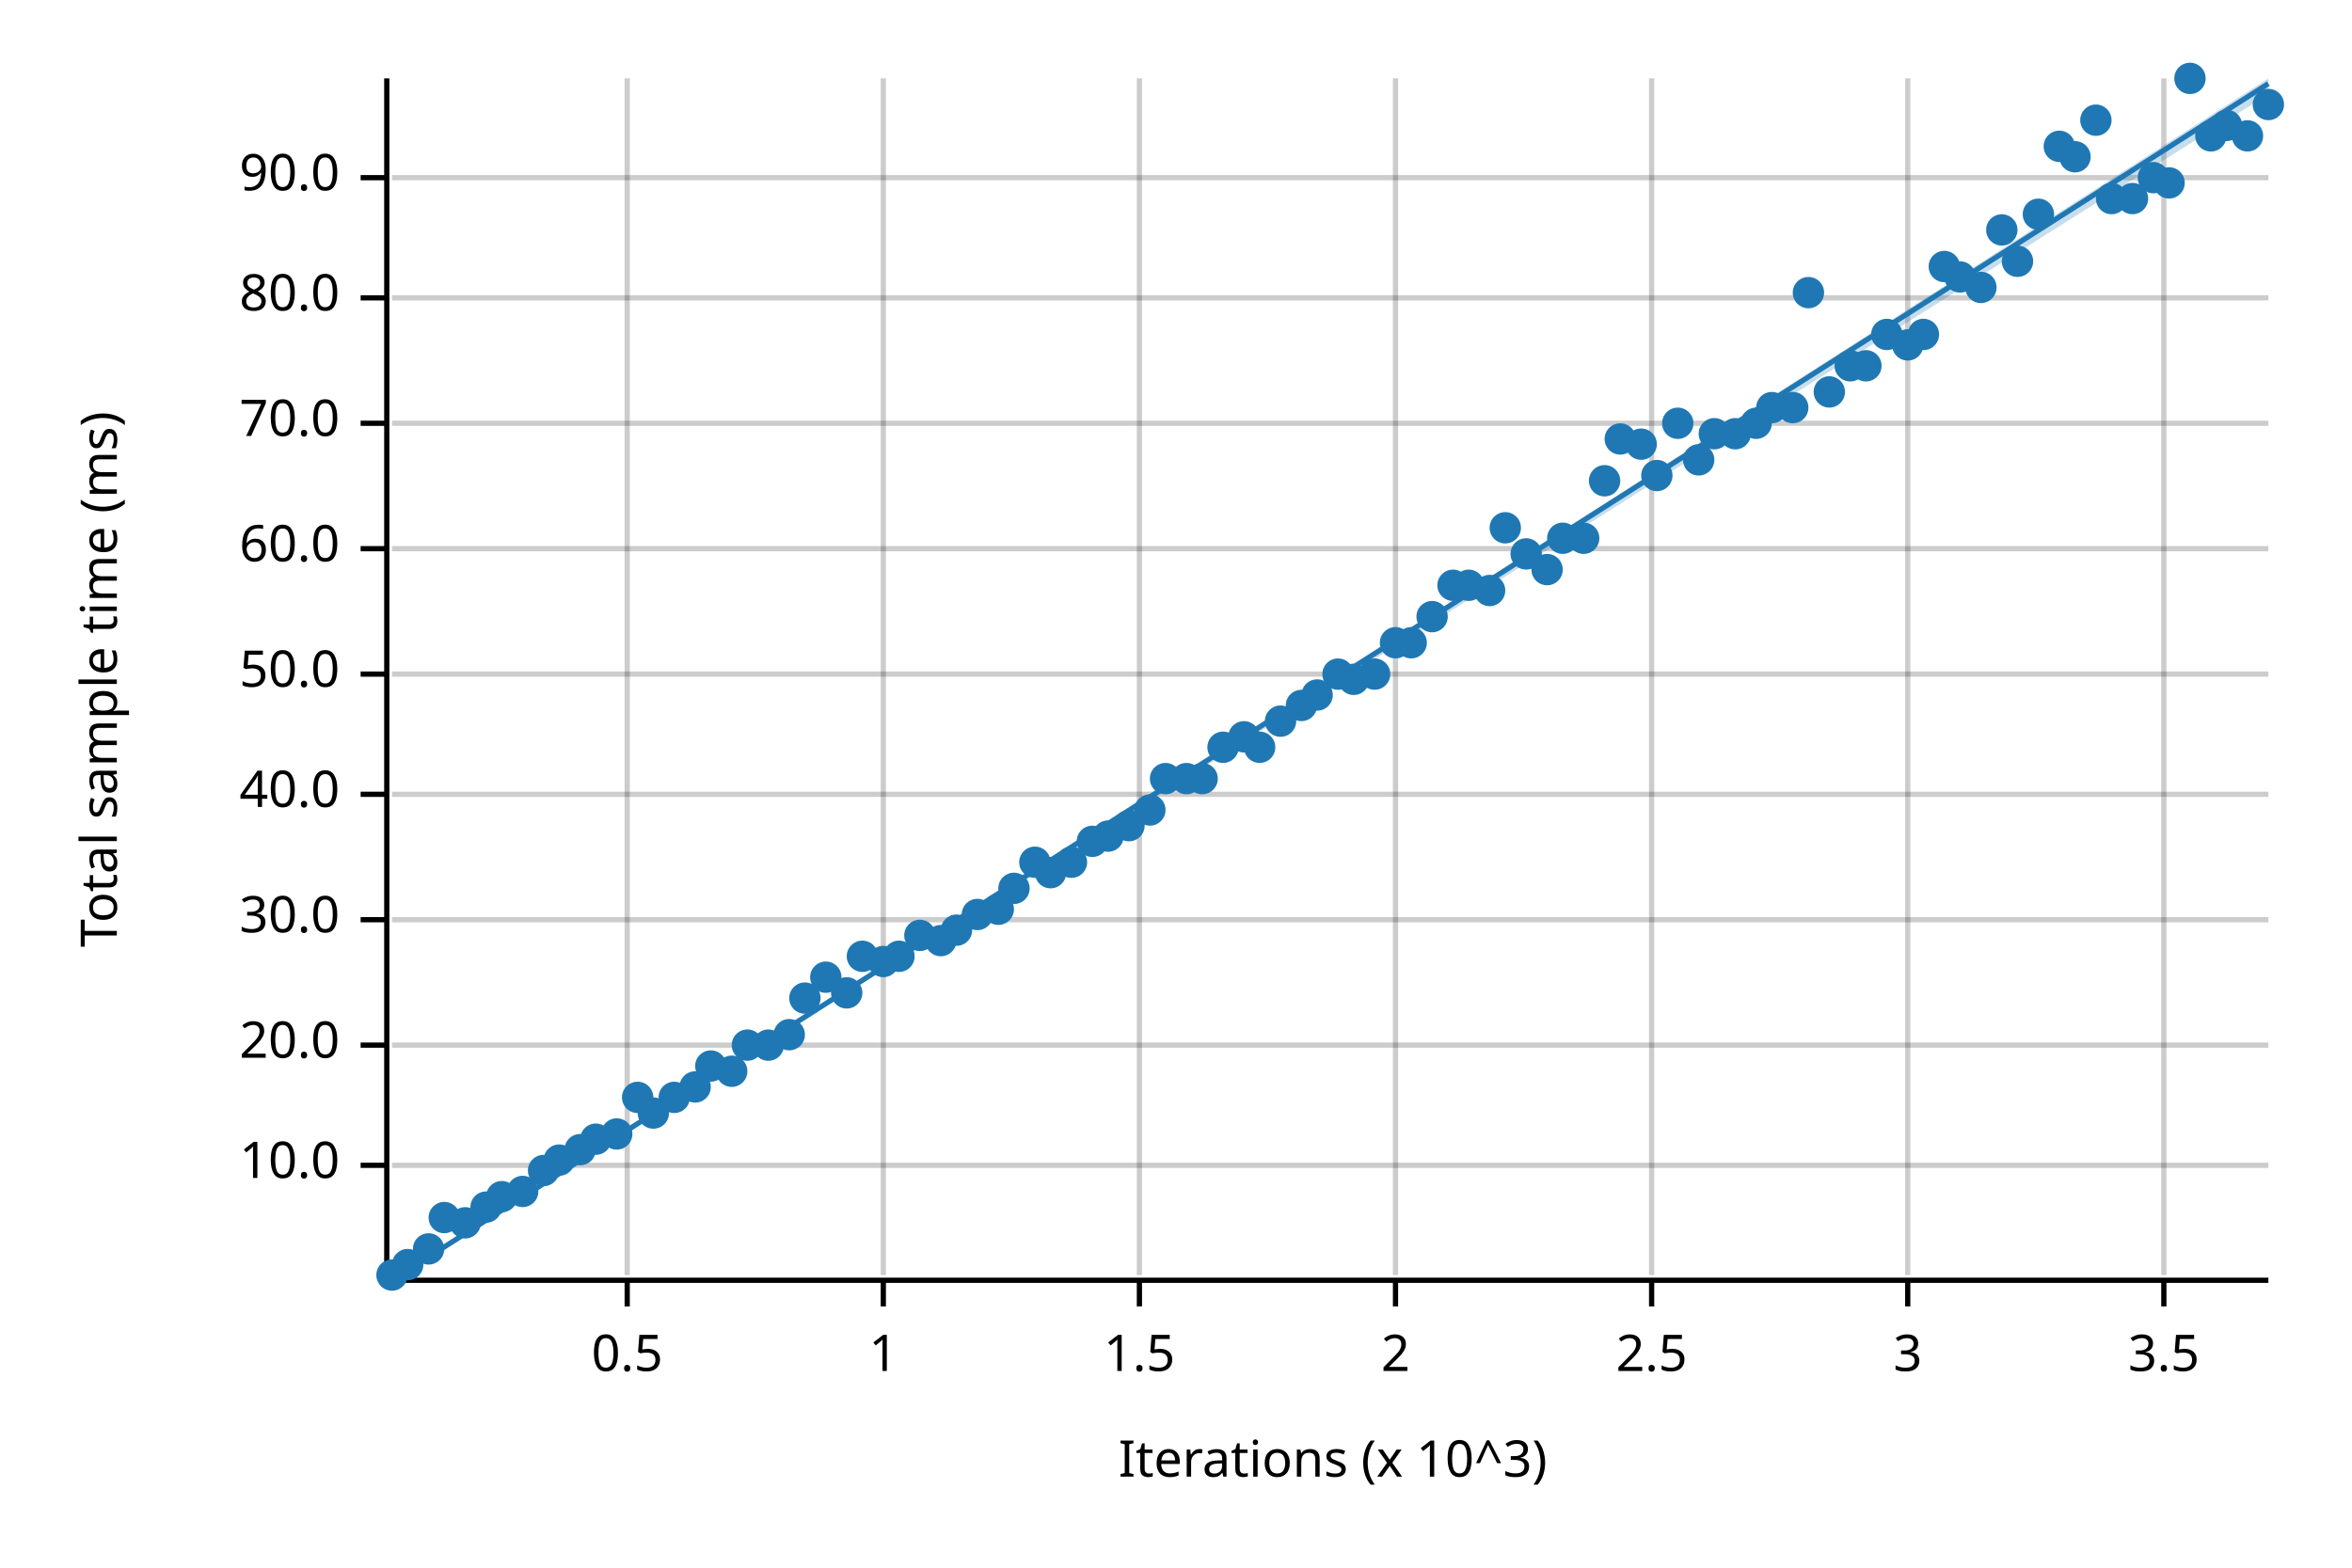
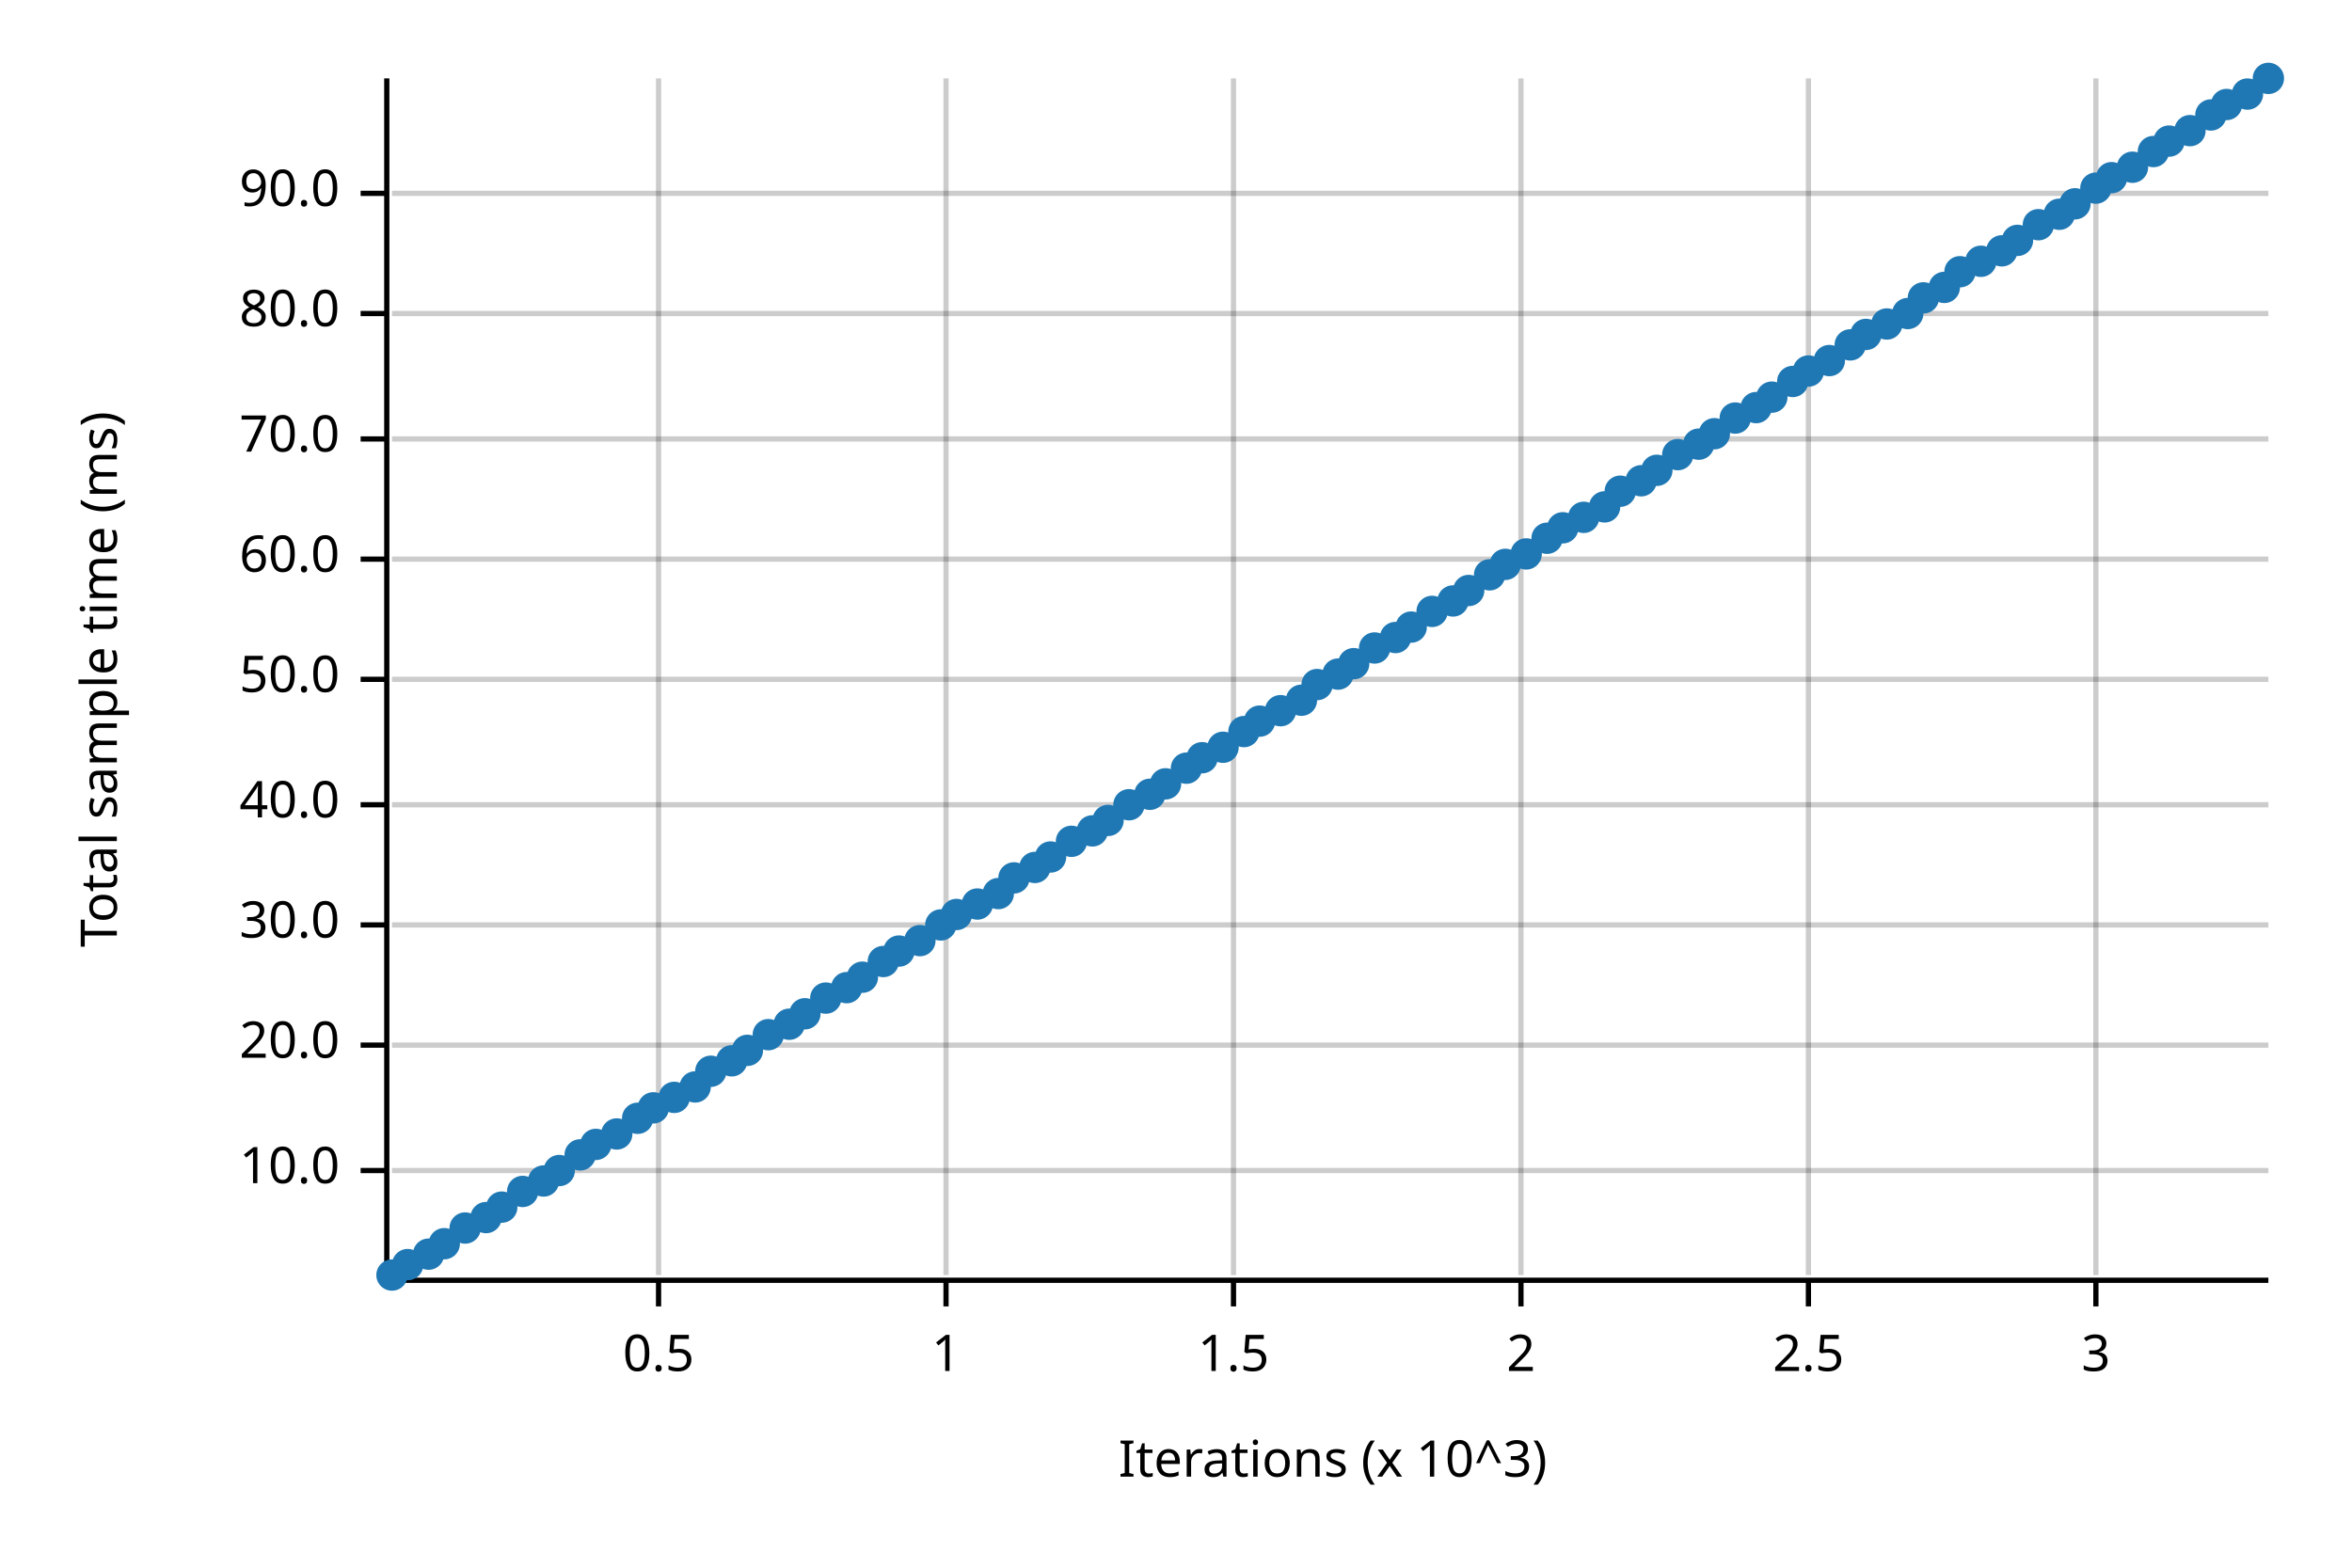
<svg xmlns="http://www.w3.org/2000/svg" width="450" height="300" viewBox="0 0 450 300">
  <text x="15" y="130" dy="0.76em" text-anchor="middle" font-family="sans-serif" font-size="9.677" opacity="1" fill="#000000" transform="rotate(270, 15, 130)">
Total sample time (ms)
</text>
  <text x="255" y="285" dy="-0.5ex" text-anchor="middle" font-family="sans-serif" font-size="9.677" opacity="1" fill="#000000">
Iterations (x 10^3)
</text>
-   <line opacity="0.2" stroke="#000000" stroke-width="1" x1="120" y1="244" x2="120" y2="15" />
-   <line opacity="0.2" stroke="#000000" stroke-width="1" x1="169" y1="244" x2="169" y2="15" />
-   <line opacity="0.2" stroke="#000000" stroke-width="1" x1="218" y1="244" x2="218" y2="15" />
-   <line opacity="0.2" stroke="#000000" stroke-width="1" x1="267" y1="244" x2="267" y2="15" />
-   <line opacity="0.2" stroke="#000000" stroke-width="1" x1="316" y1="244" x2="316" y2="15" />
-   <line opacity="0.2" stroke="#000000" stroke-width="1" x1="365" y1="244" x2="365" y2="15" />
-   <line opacity="0.2" stroke="#000000" stroke-width="1" x1="414" y1="244" x2="414" y2="15" />
-   <line opacity="0.2" stroke="#000000" stroke-width="1" x1="75" y1="223" x2="434" y2="223" />
+   <line opacity="0.2" stroke="#000000" stroke-width="1" x1="126" y1="244" x2="126" y2="15" />
+   <line opacity="0.2" stroke="#000000" stroke-width="1" x1="181" y1="244" x2="181" y2="15" />
+   <line opacity="0.2" stroke="#000000" stroke-width="1" x1="236" y1="244" x2="236" y2="15" />
+   <line opacity="0.2" stroke="#000000" stroke-width="1" x1="291" y1="244" x2="291" y2="15" />
+   <line opacity="0.2" stroke="#000000" stroke-width="1" x1="346" y1="244" x2="346" y2="15" />
+   <line opacity="0.2" stroke="#000000" stroke-width="1" x1="401" y1="244" x2="401" y2="15" />
+   <line opacity="0.2" stroke="#000000" stroke-width="1" x1="75" y1="224" x2="434" y2="224" />
  <line opacity="0.2" stroke="#000000" stroke-width="1" x1="75" y1="200" x2="434" y2="200" />
-   <line opacity="0.2" stroke="#000000" stroke-width="1" x1="75" y1="176" x2="434" y2="176" />
-   <line opacity="0.2" stroke="#000000" stroke-width="1" x1="75" y1="152" x2="434" y2="152" />
-   <line opacity="0.2" stroke="#000000" stroke-width="1" x1="75" y1="129" x2="434" y2="129" />
-   <line opacity="0.2" stroke="#000000" stroke-width="1" x1="75" y1="105" x2="434" y2="105" />
-   <line opacity="0.2" stroke="#000000" stroke-width="1" x1="75" y1="81" x2="434" y2="81" />
-   <line opacity="0.2" stroke="#000000" stroke-width="1" x1="75" y1="57" x2="434" y2="57" />
-   <line opacity="0.2" stroke="#000000" stroke-width="1" x1="75" y1="34" x2="434" y2="34" />
+   <line opacity="0.2" stroke="#000000" stroke-width="1" x1="75" y1="177" x2="434" y2="177" />
+   <line opacity="0.2" stroke="#000000" stroke-width="1" x1="75" y1="154" x2="434" y2="154" />
+   <line opacity="0.2" stroke="#000000" stroke-width="1" x1="75" y1="130" x2="434" y2="130" />
+   <line opacity="0.2" stroke="#000000" stroke-width="1" x1="75" y1="107" x2="434" y2="107" />
+   <line opacity="0.2" stroke="#000000" stroke-width="1" x1="75" y1="84" x2="434" y2="84" />
+   <line opacity="0.2" stroke="#000000" stroke-width="1" x1="75" y1="60" x2="434" y2="60" />
+   <line opacity="0.2" stroke="#000000" stroke-width="1" x1="75" y1="37" x2="434" y2="37" />
  <polyline fill="none" opacity="1" stroke="#000000" stroke-width="1" points="74,15 74,244 " />
-   <text x="65" y="223" dy="0.5ex" text-anchor="end" font-family="sans-serif" font-size="9.677" opacity="1" fill="#000000">
+   <text x="65" y="224" dy="0.5ex" text-anchor="end" font-family="sans-serif" font-size="9.677" opacity="1" fill="#000000">
10.0
</text>
-   <polyline fill="none" opacity="1" stroke="#000000" stroke-width="1" points="69,223 74,223 " />
+   <polyline fill="none" opacity="1" stroke="#000000" stroke-width="1" points="69,224 74,224 " />
  <text x="65" y="200" dy="0.5ex" text-anchor="end" font-family="sans-serif" font-size="9.677" opacity="1" fill="#000000">
20.0
</text>
  <polyline fill="none" opacity="1" stroke="#000000" stroke-width="1" points="69,200 74,200 " />
-   <text x="65" y="176" dy="0.5ex" text-anchor="end" font-family="sans-serif" font-size="9.677" opacity="1" fill="#000000">
+   <text x="65" y="177" dy="0.5ex" text-anchor="end" font-family="sans-serif" font-size="9.677" opacity="1" fill="#000000">
30.0
</text>
-   <polyline fill="none" opacity="1" stroke="#000000" stroke-width="1" points="69,176 74,176 " />
-   <text x="65" y="152" dy="0.5ex" text-anchor="end" font-family="sans-serif" font-size="9.677" opacity="1" fill="#000000">
+   <polyline fill="none" opacity="1" stroke="#000000" stroke-width="1" points="69,177 74,177 " />
+   <text x="65" y="154" dy="0.5ex" text-anchor="end" font-family="sans-serif" font-size="9.677" opacity="1" fill="#000000">
40.0
</text>
-   <polyline fill="none" opacity="1" stroke="#000000" stroke-width="1" points="69,152 74,152 " />
-   <text x="65" y="129" dy="0.5ex" text-anchor="end" font-family="sans-serif" font-size="9.677" opacity="1" fill="#000000">
+   <polyline fill="none" opacity="1" stroke="#000000" stroke-width="1" points="69,154 74,154 " />
+   <text x="65" y="130" dy="0.5ex" text-anchor="end" font-family="sans-serif" font-size="9.677" opacity="1" fill="#000000">
50.0
</text>
-   <polyline fill="none" opacity="1" stroke="#000000" stroke-width="1" points="69,129 74,129 " />
-   <text x="65" y="105" dy="0.5ex" text-anchor="end" font-family="sans-serif" font-size="9.677" opacity="1" fill="#000000">
+   <polyline fill="none" opacity="1" stroke="#000000" stroke-width="1" points="69,130 74,130 " />
+   <text x="65" y="107" dy="0.5ex" text-anchor="end" font-family="sans-serif" font-size="9.677" opacity="1" fill="#000000">
60.0
</text>
-   <polyline fill="none" opacity="1" stroke="#000000" stroke-width="1" points="69,105 74,105 " />
-   <text x="65" y="81" dy="0.5ex" text-anchor="end" font-family="sans-serif" font-size="9.677" opacity="1" fill="#000000">
+   <polyline fill="none" opacity="1" stroke="#000000" stroke-width="1" points="69,107 74,107 " />
+   <text x="65" y="84" dy="0.5ex" text-anchor="end" font-family="sans-serif" font-size="9.677" opacity="1" fill="#000000">
70.0
</text>
-   <polyline fill="none" opacity="1" stroke="#000000" stroke-width="1" points="69,81 74,81 " />
-   <text x="65" y="57" dy="0.5ex" text-anchor="end" font-family="sans-serif" font-size="9.677" opacity="1" fill="#000000">
+   <polyline fill="none" opacity="1" stroke="#000000" stroke-width="1" points="69,84 74,84 " />
+   <text x="65" y="60" dy="0.5ex" text-anchor="end" font-family="sans-serif" font-size="9.677" opacity="1" fill="#000000">
80.0
</text>
-   <polyline fill="none" opacity="1" stroke="#000000" stroke-width="1" points="69,57 74,57 " />
-   <text x="65" y="34" dy="0.5ex" text-anchor="end" font-family="sans-serif" font-size="9.677" opacity="1" fill="#000000">
+   <polyline fill="none" opacity="1" stroke="#000000" stroke-width="1" points="69,60 74,60 " />
+   <text x="65" y="37" dy="0.5ex" text-anchor="end" font-family="sans-serif" font-size="9.677" opacity="1" fill="#000000">
90.0
</text>
-   <polyline fill="none" opacity="1" stroke="#000000" stroke-width="1" points="69,34 74,34 " />
+   <polyline fill="none" opacity="1" stroke="#000000" stroke-width="1" points="69,37 74,37 " />
  <polyline fill="none" opacity="1" stroke="#000000" stroke-width="1" points="75,245 434,245 " />
-   <text x="120" y="255" dy="0.76em" text-anchor="middle" font-family="sans-serif" font-size="9.677" opacity="1" fill="#000000">
+   <text x="126" y="255" dy="0.76em" text-anchor="middle" font-family="sans-serif" font-size="9.677" opacity="1" fill="#000000">
0.5
</text>
-   <polyline fill="none" opacity="1" stroke="#000000" stroke-width="1" points="120,245 120,250 " />
-   <text x="169" y="255" dy="0.76em" text-anchor="middle" font-family="sans-serif" font-size="9.677" opacity="1" fill="#000000">
+   <polyline fill="none" opacity="1" stroke="#000000" stroke-width="1" points="126,245 126,250 " />
+   <text x="181" y="255" dy="0.76em" text-anchor="middle" font-family="sans-serif" font-size="9.677" opacity="1" fill="#000000">
1
</text>
-   <polyline fill="none" opacity="1" stroke="#000000" stroke-width="1" points="169,245 169,250 " />
-   <text x="218" y="255" dy="0.76em" text-anchor="middle" font-family="sans-serif" font-size="9.677" opacity="1" fill="#000000">
+   <polyline fill="none" opacity="1" stroke="#000000" stroke-width="1" points="181,245 181,250 " />
+   <text x="236" y="255" dy="0.76em" text-anchor="middle" font-family="sans-serif" font-size="9.677" opacity="1" fill="#000000">
1.5
</text>
-   <polyline fill="none" opacity="1" stroke="#000000" stroke-width="1" points="218,245 218,250 " />
-   <text x="267" y="255" dy="0.76em" text-anchor="middle" font-family="sans-serif" font-size="9.677" opacity="1" fill="#000000">
+   <polyline fill="none" opacity="1" stroke="#000000" stroke-width="1" points="236,245 236,250 " />
+   <text x="291" y="255" dy="0.76em" text-anchor="middle" font-family="sans-serif" font-size="9.677" opacity="1" fill="#000000">
2
</text>
-   <polyline fill="none" opacity="1" stroke="#000000" stroke-width="1" points="267,245 267,250 " />
-   <text x="316" y="255" dy="0.76em" text-anchor="middle" font-family="sans-serif" font-size="9.677" opacity="1" fill="#000000">
+   <polyline fill="none" opacity="1" stroke="#000000" stroke-width="1" points="291,245 291,250 " />
+   <text x="346" y="255" dy="0.76em" text-anchor="middle" font-family="sans-serif" font-size="9.677" opacity="1" fill="#000000">
2.5
</text>
-   <polyline fill="none" opacity="1" stroke="#000000" stroke-width="1" points="316,245 316,250 " />
-   <text x="365" y="255" dy="0.76em" text-anchor="middle" font-family="sans-serif" font-size="9.677" opacity="1" fill="#000000">
+   <polyline fill="none" opacity="1" stroke="#000000" stroke-width="1" points="346,245 346,250 " />
+   <text x="401" y="255" dy="0.76em" text-anchor="middle" font-family="sans-serif" font-size="9.677" opacity="1" fill="#000000">
3
</text>
-   <polyline fill="none" opacity="1" stroke="#000000" stroke-width="1" points="365,245 365,250 " />
-   <text x="414" y="255" dy="0.76em" text-anchor="middle" font-family="sans-serif" font-size="9.677" opacity="1" fill="#000000">
- 3.5
- </text>
-   <polyline fill="none" opacity="1" stroke="#000000" stroke-width="1" points="414,245 414,250 " />
+   <polyline fill="none" opacity="1" stroke="#000000" stroke-width="1" points="401,245 401,250 " />
  <circle cx="75" cy="244" r="3" opacity="1" fill="#1F78B4" stroke="none" stroke-width="1" />
  <circle cx="78" cy="242" r="3" opacity="1" fill="#1F78B4" stroke="none" stroke-width="1" />
-   <circle cx="82" cy="239" r="3" opacity="1" fill="#1F78B4" stroke="none" stroke-width="1" />
-   <circle cx="85" cy="233" r="3" opacity="1" fill="#1F78B4" stroke="none" stroke-width="1" />
-   <circle cx="89" cy="234" r="3" opacity="1" fill="#1F78B4" stroke="none" stroke-width="1" />
-   <circle cx="93" cy="231" r="3" opacity="1" fill="#1F78B4" stroke="none" stroke-width="1" />
-   <circle cx="96" cy="229" r="3" opacity="1" fill="#1F78B4" stroke="none" stroke-width="1" />
+   <circle cx="82" cy="240" r="3" opacity="1" fill="#1F78B4" stroke="none" stroke-width="1" />
+   <circle cx="85" cy="238" r="3" opacity="1" fill="#1F78B4" stroke="none" stroke-width="1" />
+   <circle cx="89" cy="235" r="3" opacity="1" fill="#1F78B4" stroke="none" stroke-width="1" />
+   <circle cx="93" cy="233" r="3" opacity="1" fill="#1F78B4" stroke="none" stroke-width="1" />
+   <circle cx="96" cy="231" r="3" opacity="1" fill="#1F78B4" stroke="none" stroke-width="1" />
  <circle cx="100" cy="228" r="3" opacity="1" fill="#1F78B4" stroke="none" stroke-width="1" />
-   <circle cx="104" cy="224" r="3" opacity="1" fill="#1F78B4" stroke="none" stroke-width="1" />
-   <circle cx="107" cy="222" r="3" opacity="1" fill="#1F78B4" stroke="none" stroke-width="1" />
-   <circle cx="111" cy="220" r="3" opacity="1" fill="#1F78B4" stroke="none" stroke-width="1" />
-   <circle cx="114" cy="218" r="3" opacity="1" fill="#1F78B4" stroke="none" stroke-width="1" />
+   <circle cx="104" cy="226" r="3" opacity="1" fill="#1F78B4" stroke="none" stroke-width="1" />
+   <circle cx="107" cy="224" r="3" opacity="1" fill="#1F78B4" stroke="none" stroke-width="1" />
+   <circle cx="111" cy="221" r="3" opacity="1" fill="#1F78B4" stroke="none" stroke-width="1" />
+   <circle cx="114" cy="219" r="3" opacity="1" fill="#1F78B4" stroke="none" stroke-width="1" />
  <circle cx="118" cy="217" r="3" opacity="1" fill="#1F78B4" stroke="none" stroke-width="1" />
-   <circle cx="122" cy="210" r="3" opacity="1" fill="#1F78B4" stroke="none" stroke-width="1" />
-   <circle cx="125" cy="213" r="3" opacity="1" fill="#1F78B4" stroke="none" stroke-width="1" />
+   <circle cx="122" cy="214" r="3" opacity="1" fill="#1F78B4" stroke="none" stroke-width="1" />
+   <circle cx="125" cy="212" r="3" opacity="1" fill="#1F78B4" stroke="none" stroke-width="1" />
  <circle cx="129" cy="210" r="3" opacity="1" fill="#1F78B4" stroke="none" stroke-width="1" />
  <circle cx="133" cy="208" r="3" opacity="1" fill="#1F78B4" stroke="none" stroke-width="1" />
-   <circle cx="136" cy="204" r="3" opacity="1" fill="#1F78B4" stroke="none" stroke-width="1" />
-   <circle cx="140" cy="205" r="3" opacity="1" fill="#1F78B4" stroke="none" stroke-width="1" />
-   <circle cx="143" cy="200" r="3" opacity="1" fill="#1F78B4" stroke="none" stroke-width="1" />
-   <circle cx="147" cy="200" r="3" opacity="1" fill="#1F78B4" stroke="none" stroke-width="1" />
-   <circle cx="151" cy="198" r="3" opacity="1" fill="#1F78B4" stroke="none" stroke-width="1" />
-   <circle cx="154" cy="191" r="3" opacity="1" fill="#1F78B4" stroke="none" stroke-width="1" />
-   <circle cx="158" cy="187" r="3" opacity="1" fill="#1F78B4" stroke="none" stroke-width="1" />
-   <circle cx="162" cy="190" r="3" opacity="1" fill="#1F78B4" stroke="none" stroke-width="1" />
-   <circle cx="165" cy="183" r="3" opacity="1" fill="#1F78B4" stroke="none" stroke-width="1" />
+   <circle cx="136" cy="205" r="3" opacity="1" fill="#1F78B4" stroke="none" stroke-width="1" />
+   <circle cx="140" cy="203" r="3" opacity="1" fill="#1F78B4" stroke="none" stroke-width="1" />
+   <circle cx="143" cy="201" r="3" opacity="1" fill="#1F78B4" stroke="none" stroke-width="1" />
+   <circle cx="147" cy="198" r="3" opacity="1" fill="#1F78B4" stroke="none" stroke-width="1" />
+   <circle cx="151" cy="196" r="3" opacity="1" fill="#1F78B4" stroke="none" stroke-width="1" />
+   <circle cx="154" cy="194" r="3" opacity="1" fill="#1F78B4" stroke="none" stroke-width="1" />
+   <circle cx="158" cy="191" r="3" opacity="1" fill="#1F78B4" stroke="none" stroke-width="1" />
+   <circle cx="162" cy="189" r="3" opacity="1" fill="#1F78B4" stroke="none" stroke-width="1" />
+   <circle cx="165" cy="187" r="3" opacity="1" fill="#1F78B4" stroke="none" stroke-width="1" />
  <circle cx="169" cy="184" r="3" opacity="1" fill="#1F78B4" stroke="none" stroke-width="1" />
-   <circle cx="172" cy="183" r="3" opacity="1" fill="#1F78B4" stroke="none" stroke-width="1" />
-   <circle cx="176" cy="179" r="3" opacity="1" fill="#1F78B4" stroke="none" stroke-width="1" />
-   <circle cx="180" cy="180" r="3" opacity="1" fill="#1F78B4" stroke="none" stroke-width="1" />
-   <circle cx="183" cy="178" r="3" opacity="1" fill="#1F78B4" stroke="none" stroke-width="1" />
-   <circle cx="187" cy="175" r="3" opacity="1" fill="#1F78B4" stroke="none" stroke-width="1" />
-   <circle cx="191" cy="174" r="3" opacity="1" fill="#1F78B4" stroke="none" stroke-width="1" />
-   <circle cx="194" cy="170" r="3" opacity="1" fill="#1F78B4" stroke="none" stroke-width="1" />
-   <circle cx="198" cy="165" r="3" opacity="1" fill="#1F78B4" stroke="none" stroke-width="1" />
-   <circle cx="201" cy="167" r="3" opacity="1" fill="#1F78B4" stroke="none" stroke-width="1" />
-   <circle cx="205" cy="165" r="3" opacity="1" fill="#1F78B4" stroke="none" stroke-width="1" />
-   <circle cx="209" cy="161" r="3" opacity="1" fill="#1F78B4" stroke="none" stroke-width="1" />
-   <circle cx="212" cy="160" r="3" opacity="1" fill="#1F78B4" stroke="none" stroke-width="1" />
-   <circle cx="216" cy="158" r="3" opacity="1" fill="#1F78B4" stroke="none" stroke-width="1" />
-   <circle cx="220" cy="155" r="3" opacity="1" fill="#1F78B4" stroke="none" stroke-width="1" />
-   <circle cx="223" cy="149" r="3" opacity="1" fill="#1F78B4" stroke="none" stroke-width="1" />
-   <circle cx="227" cy="149" r="3" opacity="1" fill="#1F78B4" stroke="none" stroke-width="1" />
-   <circle cx="230" cy="149" r="3" opacity="1" fill="#1F78B4" stroke="none" stroke-width="1" />
+   <circle cx="172" cy="182" r="3" opacity="1" fill="#1F78B4" stroke="none" stroke-width="1" />
+   <circle cx="176" cy="180" r="3" opacity="1" fill="#1F78B4" stroke="none" stroke-width="1" />
+   <circle cx="180" cy="177" r="3" opacity="1" fill="#1F78B4" stroke="none" stroke-width="1" />
+   <circle cx="183" cy="175" r="3" opacity="1" fill="#1F78B4" stroke="none" stroke-width="1" />
+   <circle cx="187" cy="173" r="3" opacity="1" fill="#1F78B4" stroke="none" stroke-width="1" />
+   <circle cx="191" cy="171" r="3" opacity="1" fill="#1F78B4" stroke="none" stroke-width="1" />
+   <circle cx="194" cy="168" r="3" opacity="1" fill="#1F78B4" stroke="none" stroke-width="1" />
+   <circle cx="198" cy="166" r="3" opacity="1" fill="#1F78B4" stroke="none" stroke-width="1" />
+   <circle cx="201" cy="164" r="3" opacity="1" fill="#1F78B4" stroke="none" stroke-width="1" />
+   <circle cx="205" cy="161" r="3" opacity="1" fill="#1F78B4" stroke="none" stroke-width="1" />
+   <circle cx="209" cy="159" r="3" opacity="1" fill="#1F78B4" stroke="none" stroke-width="1" />
+   <circle cx="212" cy="157" r="3" opacity="1" fill="#1F78B4" stroke="none" stroke-width="1" />
+   <circle cx="216" cy="154" r="3" opacity="1" fill="#1F78B4" stroke="none" stroke-width="1" />
+   <circle cx="220" cy="152" r="3" opacity="1" fill="#1F78B4" stroke="none" stroke-width="1" />
+   <circle cx="223" cy="150" r="3" opacity="1" fill="#1F78B4" stroke="none" stroke-width="1" />
+   <circle cx="227" cy="147" r="3" opacity="1" fill="#1F78B4" stroke="none" stroke-width="1" />
+   <circle cx="230" cy="145" r="3" opacity="1" fill="#1F78B4" stroke="none" stroke-width="1" />
  <circle cx="234" cy="143" r="3" opacity="1" fill="#1F78B4" stroke="none" stroke-width="1" />
-   <circle cx="238" cy="141" r="3" opacity="1" fill="#1F78B4" stroke="none" stroke-width="1" />
-   <circle cx="241" cy="143" r="3" opacity="1" fill="#1F78B4" stroke="none" stroke-width="1" />
-   <circle cx="245" cy="138" r="3" opacity="1" fill="#1F78B4" stroke="none" stroke-width="1" />
-   <circle cx="249" cy="135" r="3" opacity="1" fill="#1F78B4" stroke="none" stroke-width="1" />
-   <circle cx="252" cy="133" r="3" opacity="1" fill="#1F78B4" stroke="none" stroke-width="1" />
+   <circle cx="238" cy="140" r="3" opacity="1" fill="#1F78B4" stroke="none" stroke-width="1" />
+   <circle cx="241" cy="138" r="3" opacity="1" fill="#1F78B4" stroke="none" stroke-width="1" />
+   <circle cx="245" cy="136" r="3" opacity="1" fill="#1F78B4" stroke="none" stroke-width="1" />
+   <circle cx="249" cy="134" r="3" opacity="1" fill="#1F78B4" stroke="none" stroke-width="1" />
+   <circle cx="252" cy="131" r="3" opacity="1" fill="#1F78B4" stroke="none" stroke-width="1" />
  <circle cx="256" cy="129" r="3" opacity="1" fill="#1F78B4" stroke="none" stroke-width="1" />
-   <circle cx="259" cy="130" r="3" opacity="1" fill="#1F78B4" stroke="none" stroke-width="1" />
-   <circle cx="263" cy="129" r="3" opacity="1" fill="#1F78B4" stroke="none" stroke-width="1" />
-   <circle cx="267" cy="123" r="3" opacity="1" fill="#1F78B4" stroke="none" stroke-width="1" />
-   <circle cx="270" cy="123" r="3" opacity="1" fill="#1F78B4" stroke="none" stroke-width="1" />
-   <circle cx="274" cy="118" r="3" opacity="1" fill="#1F78B4" stroke="none" stroke-width="1" />
-   <circle cx="278" cy="112" r="3" opacity="1" fill="#1F78B4" stroke="none" stroke-width="1" />
-   <circle cx="281" cy="112" r="3" opacity="1" fill="#1F78B4" stroke="none" stroke-width="1" />
-   <circle cx="285" cy="113" r="3" opacity="1" fill="#1F78B4" stroke="none" stroke-width="1" />
-   <circle cx="288" cy="101" r="3" opacity="1" fill="#1F78B4" stroke="none" stroke-width="1" />
+   <circle cx="259" cy="127" r="3" opacity="1" fill="#1F78B4" stroke="none" stroke-width="1" />
+   <circle cx="263" cy="124" r="3" opacity="1" fill="#1F78B4" stroke="none" stroke-width="1" />
+   <circle cx="267" cy="122" r="3" opacity="1" fill="#1F78B4" stroke="none" stroke-width="1" />
+   <circle cx="270" cy="120" r="3" opacity="1" fill="#1F78B4" stroke="none" stroke-width="1" />
+   <circle cx="274" cy="117" r="3" opacity="1" fill="#1F78B4" stroke="none" stroke-width="1" />
+   <circle cx="278" cy="115" r="3" opacity="1" fill="#1F78B4" stroke="none" stroke-width="1" />
+   <circle cx="281" cy="113" r="3" opacity="1" fill="#1F78B4" stroke="none" stroke-width="1" />
+   <circle cx="285" cy="110" r="3" opacity="1" fill="#1F78B4" stroke="none" stroke-width="1" />
+   <circle cx="288" cy="108" r="3" opacity="1" fill="#1F78B4" stroke="none" stroke-width="1" />
  <circle cx="292" cy="106" r="3" opacity="1" fill="#1F78B4" stroke="none" stroke-width="1" />
-   <circle cx="296" cy="109" r="3" opacity="1" fill="#1F78B4" stroke="none" stroke-width="1" />
-   <circle cx="299" cy="103" r="3" opacity="1" fill="#1F78B4" stroke="none" stroke-width="1" />
-   <circle cx="303" cy="103" r="3" opacity="1" fill="#1F78B4" stroke="none" stroke-width="1" />
-   <circle cx="307" cy="92" r="3" opacity="1" fill="#1F78B4" stroke="none" stroke-width="1" />
-   <circle cx="310" cy="84" r="3" opacity="1" fill="#1F78B4" stroke="none" stroke-width="1" />
-   <circle cx="314" cy="85" r="3" opacity="1" fill="#1F78B4" stroke="none" stroke-width="1" />
-   <circle cx="317" cy="91" r="3" opacity="1" fill="#1F78B4" stroke="none" stroke-width="1" />
-   <circle cx="321" cy="81" r="3" opacity="1" fill="#1F78B4" stroke="none" stroke-width="1" />
-   <circle cx="325" cy="88" r="3" opacity="1" fill="#1F78B4" stroke="none" stroke-width="1" />
+   <circle cx="296" cy="103" r="3" opacity="1" fill="#1F78B4" stroke="none" stroke-width="1" />
+   <circle cx="299" cy="101" r="3" opacity="1" fill="#1F78B4" stroke="none" stroke-width="1" />
+   <circle cx="303" cy="99" r="3" opacity="1" fill="#1F78B4" stroke="none" stroke-width="1" />
+   <circle cx="307" cy="97" r="3" opacity="1" fill="#1F78B4" stroke="none" stroke-width="1" />
+   <circle cx="310" cy="94" r="3" opacity="1" fill="#1F78B4" stroke="none" stroke-width="1" />
+   <circle cx="314" cy="92" r="3" opacity="1" fill="#1F78B4" stroke="none" stroke-width="1" />
+   <circle cx="317" cy="90" r="3" opacity="1" fill="#1F78B4" stroke="none" stroke-width="1" />
+   <circle cx="321" cy="87" r="3" opacity="1" fill="#1F78B4" stroke="none" stroke-width="1" />
+   <circle cx="325" cy="85" r="3" opacity="1" fill="#1F78B4" stroke="none" stroke-width="1" />
  <circle cx="328" cy="83" r="3" opacity="1" fill="#1F78B4" stroke="none" stroke-width="1" />
-   <circle cx="332" cy="83" r="3" opacity="1" fill="#1F78B4" stroke="none" stroke-width="1" />
-   <circle cx="336" cy="81" r="3" opacity="1" fill="#1F78B4" stroke="none" stroke-width="1" />
-   <circle cx="339" cy="78" r="3" opacity="1" fill="#1F78B4" stroke="none" stroke-width="1" />
-   <circle cx="343" cy="78" r="3" opacity="1" fill="#1F78B4" stroke="none" stroke-width="1" />
-   <circle cx="346" cy="56" r="3" opacity="1" fill="#1F78B4" stroke="none" stroke-width="1" />
-   <circle cx="350" cy="75" r="3" opacity="1" fill="#1F78B4" stroke="none" stroke-width="1" />
-   <circle cx="354" cy="70" r="3" opacity="1" fill="#1F78B4" stroke="none" stroke-width="1" />
-   <circle cx="357" cy="70" r="3" opacity="1" fill="#1F78B4" stroke="none" stroke-width="1" />
-   <circle cx="361" cy="64" r="3" opacity="1" fill="#1F78B4" stroke="none" stroke-width="1" />
-   <circle cx="365" cy="66" r="3" opacity="1" fill="#1F78B4" stroke="none" stroke-width="1" />
-   <circle cx="368" cy="64" r="3" opacity="1" fill="#1F78B4" stroke="none" stroke-width="1" />
-   <circle cx="372" cy="51" r="3" opacity="1" fill="#1F78B4" stroke="none" stroke-width="1" />
-   <circle cx="375" cy="53" r="3" opacity="1" fill="#1F78B4" stroke="none" stroke-width="1" />
-   <circle cx="379" cy="55" r="3" opacity="1" fill="#1F78B4" stroke="none" stroke-width="1" />
-   <circle cx="383" cy="44" r="3" opacity="1" fill="#1F78B4" stroke="none" stroke-width="1" />
-   <circle cx="386" cy="50" r="3" opacity="1" fill="#1F78B4" stroke="none" stroke-width="1" />
-   <circle cx="390" cy="41" r="3" opacity="1" fill="#1F78B4" stroke="none" stroke-width="1" />
-   <circle cx="394" cy="28" r="3" opacity="1" fill="#1F78B4" stroke="none" stroke-width="1" />
-   <circle cx="397" cy="30" r="3" opacity="1" fill="#1F78B4" stroke="none" stroke-width="1" />
-   <circle cx="401" cy="23" r="3" opacity="1" fill="#1F78B4" stroke="none" stroke-width="1" />
-   <circle cx="404" cy="38" r="3" opacity="1" fill="#1F78B4" stroke="none" stroke-width="1" />
-   <circle cx="408" cy="38" r="3" opacity="1" fill="#1F78B4" stroke="none" stroke-width="1" />
-   <circle cx="412" cy="34" r="3" opacity="1" fill="#1F78B4" stroke="none" stroke-width="1" />
-   <circle cx="415" cy="35" r="3" opacity="1" fill="#1F78B4" stroke="none" stroke-width="1" />
-   <circle cx="419" cy="15" r="3" opacity="1" fill="#1F78B4" stroke="none" stroke-width="1" />
-   <circle cx="423" cy="26" r="3" opacity="1" fill="#1F78B4" stroke="none" stroke-width="1" />
-   <circle cx="426" cy="24" r="3" opacity="1" fill="#1F78B4" stroke="none" stroke-width="1" />
-   <circle cx="430" cy="26" r="3" opacity="1" fill="#1F78B4" stroke="none" stroke-width="1" />
-   <circle cx="434" cy="20" r="3" opacity="1" fill="#1F78B4" stroke="none" stroke-width="1" />
+   <circle cx="332" cy="80" r="3" opacity="1" fill="#1F78B4" stroke="none" stroke-width="1" />
+   <circle cx="336" cy="78" r="3" opacity="1" fill="#1F78B4" stroke="none" stroke-width="1" />
+   <circle cx="339" cy="76" r="3" opacity="1" fill="#1F78B4" stroke="none" stroke-width="1" />
+   <circle cx="343" cy="73" r="3" opacity="1" fill="#1F78B4" stroke="none" stroke-width="1" />
+   <circle cx="346" cy="71" r="3" opacity="1" fill="#1F78B4" stroke="none" stroke-width="1" />
+   <circle cx="350" cy="69" r="3" opacity="1" fill="#1F78B4" stroke="none" stroke-width="1" />
+   <circle cx="354" cy="66" r="3" opacity="1" fill="#1F78B4" stroke="none" stroke-width="1" />
+   <circle cx="357" cy="64" r="3" opacity="1" fill="#1F78B4" stroke="none" stroke-width="1" />
+   <circle cx="361" cy="62" r="3" opacity="1" fill="#1F78B4" stroke="none" stroke-width="1" />
+   <circle cx="365" cy="60" r="3" opacity="1" fill="#1F78B4" stroke="none" stroke-width="1" />
+   <circle cx="368" cy="57" r="3" opacity="1" fill="#1F78B4" stroke="none" stroke-width="1" />
+   <circle cx="372" cy="55" r="3" opacity="1" fill="#1F78B4" stroke="none" stroke-width="1" />
+   <circle cx="375" cy="52" r="3" opacity="1" fill="#1F78B4" stroke="none" stroke-width="1" />
+   <circle cx="379" cy="50" r="3" opacity="1" fill="#1F78B4" stroke="none" stroke-width="1" />
+   <circle cx="383" cy="48" r="3" opacity="1" fill="#1F78B4" stroke="none" stroke-width="1" />
+   <circle cx="386" cy="46" r="3" opacity="1" fill="#1F78B4" stroke="none" stroke-width="1" />
+   <circle cx="390" cy="43" r="3" opacity="1" fill="#1F78B4" stroke="none" stroke-width="1" />
+   <circle cx="394" cy="41" r="3" opacity="1" fill="#1F78B4" stroke="none" stroke-width="1" />
+   <circle cx="397" cy="39" r="3" opacity="1" fill="#1F78B4" stroke="none" stroke-width="1" />
+   <circle cx="401" cy="36" r="3" opacity="1" fill="#1F78B4" stroke="none" stroke-width="1" />
+   <circle cx="404" cy="34" r="3" opacity="1" fill="#1F78B4" stroke="none" stroke-width="1" />
+   <circle cx="408" cy="32" r="3" opacity="1" fill="#1F78B4" stroke="none" stroke-width="1" />
+   <circle cx="412" cy="29" r="3" opacity="1" fill="#1F78B4" stroke="none" stroke-width="1" />
+   <circle cx="415" cy="27" r="3" opacity="1" fill="#1F78B4" stroke="none" stroke-width="1" />
+   <circle cx="419" cy="25" r="3" opacity="1" fill="#1F78B4" stroke="none" stroke-width="1" />
+   <circle cx="423" cy="22" r="3" opacity="1" fill="#1F78B4" stroke="none" stroke-width="1" />
+   <circle cx="426" cy="20" r="3" opacity="1" fill="#1F78B4" stroke="none" stroke-width="1" />
+   <circle cx="430" cy="18" r="3" opacity="1" fill="#1F78B4" stroke="none" stroke-width="1" />
+   <circle cx="434" cy="15" r="3" opacity="1" fill="#1F78B4" stroke="none" stroke-width="1" />
  <polyline fill="none" opacity="1" stroke="#1F78B4" stroke-width="1" points="75,245 434,16 " />
-   <polygon opacity="0.25" fill="#1F78B4" points="75,245 434,18 434,15 " />
+   <polygon opacity="0.25" fill="#1F78B4" points="75,245 434,16 434,16 " />
</svg>
